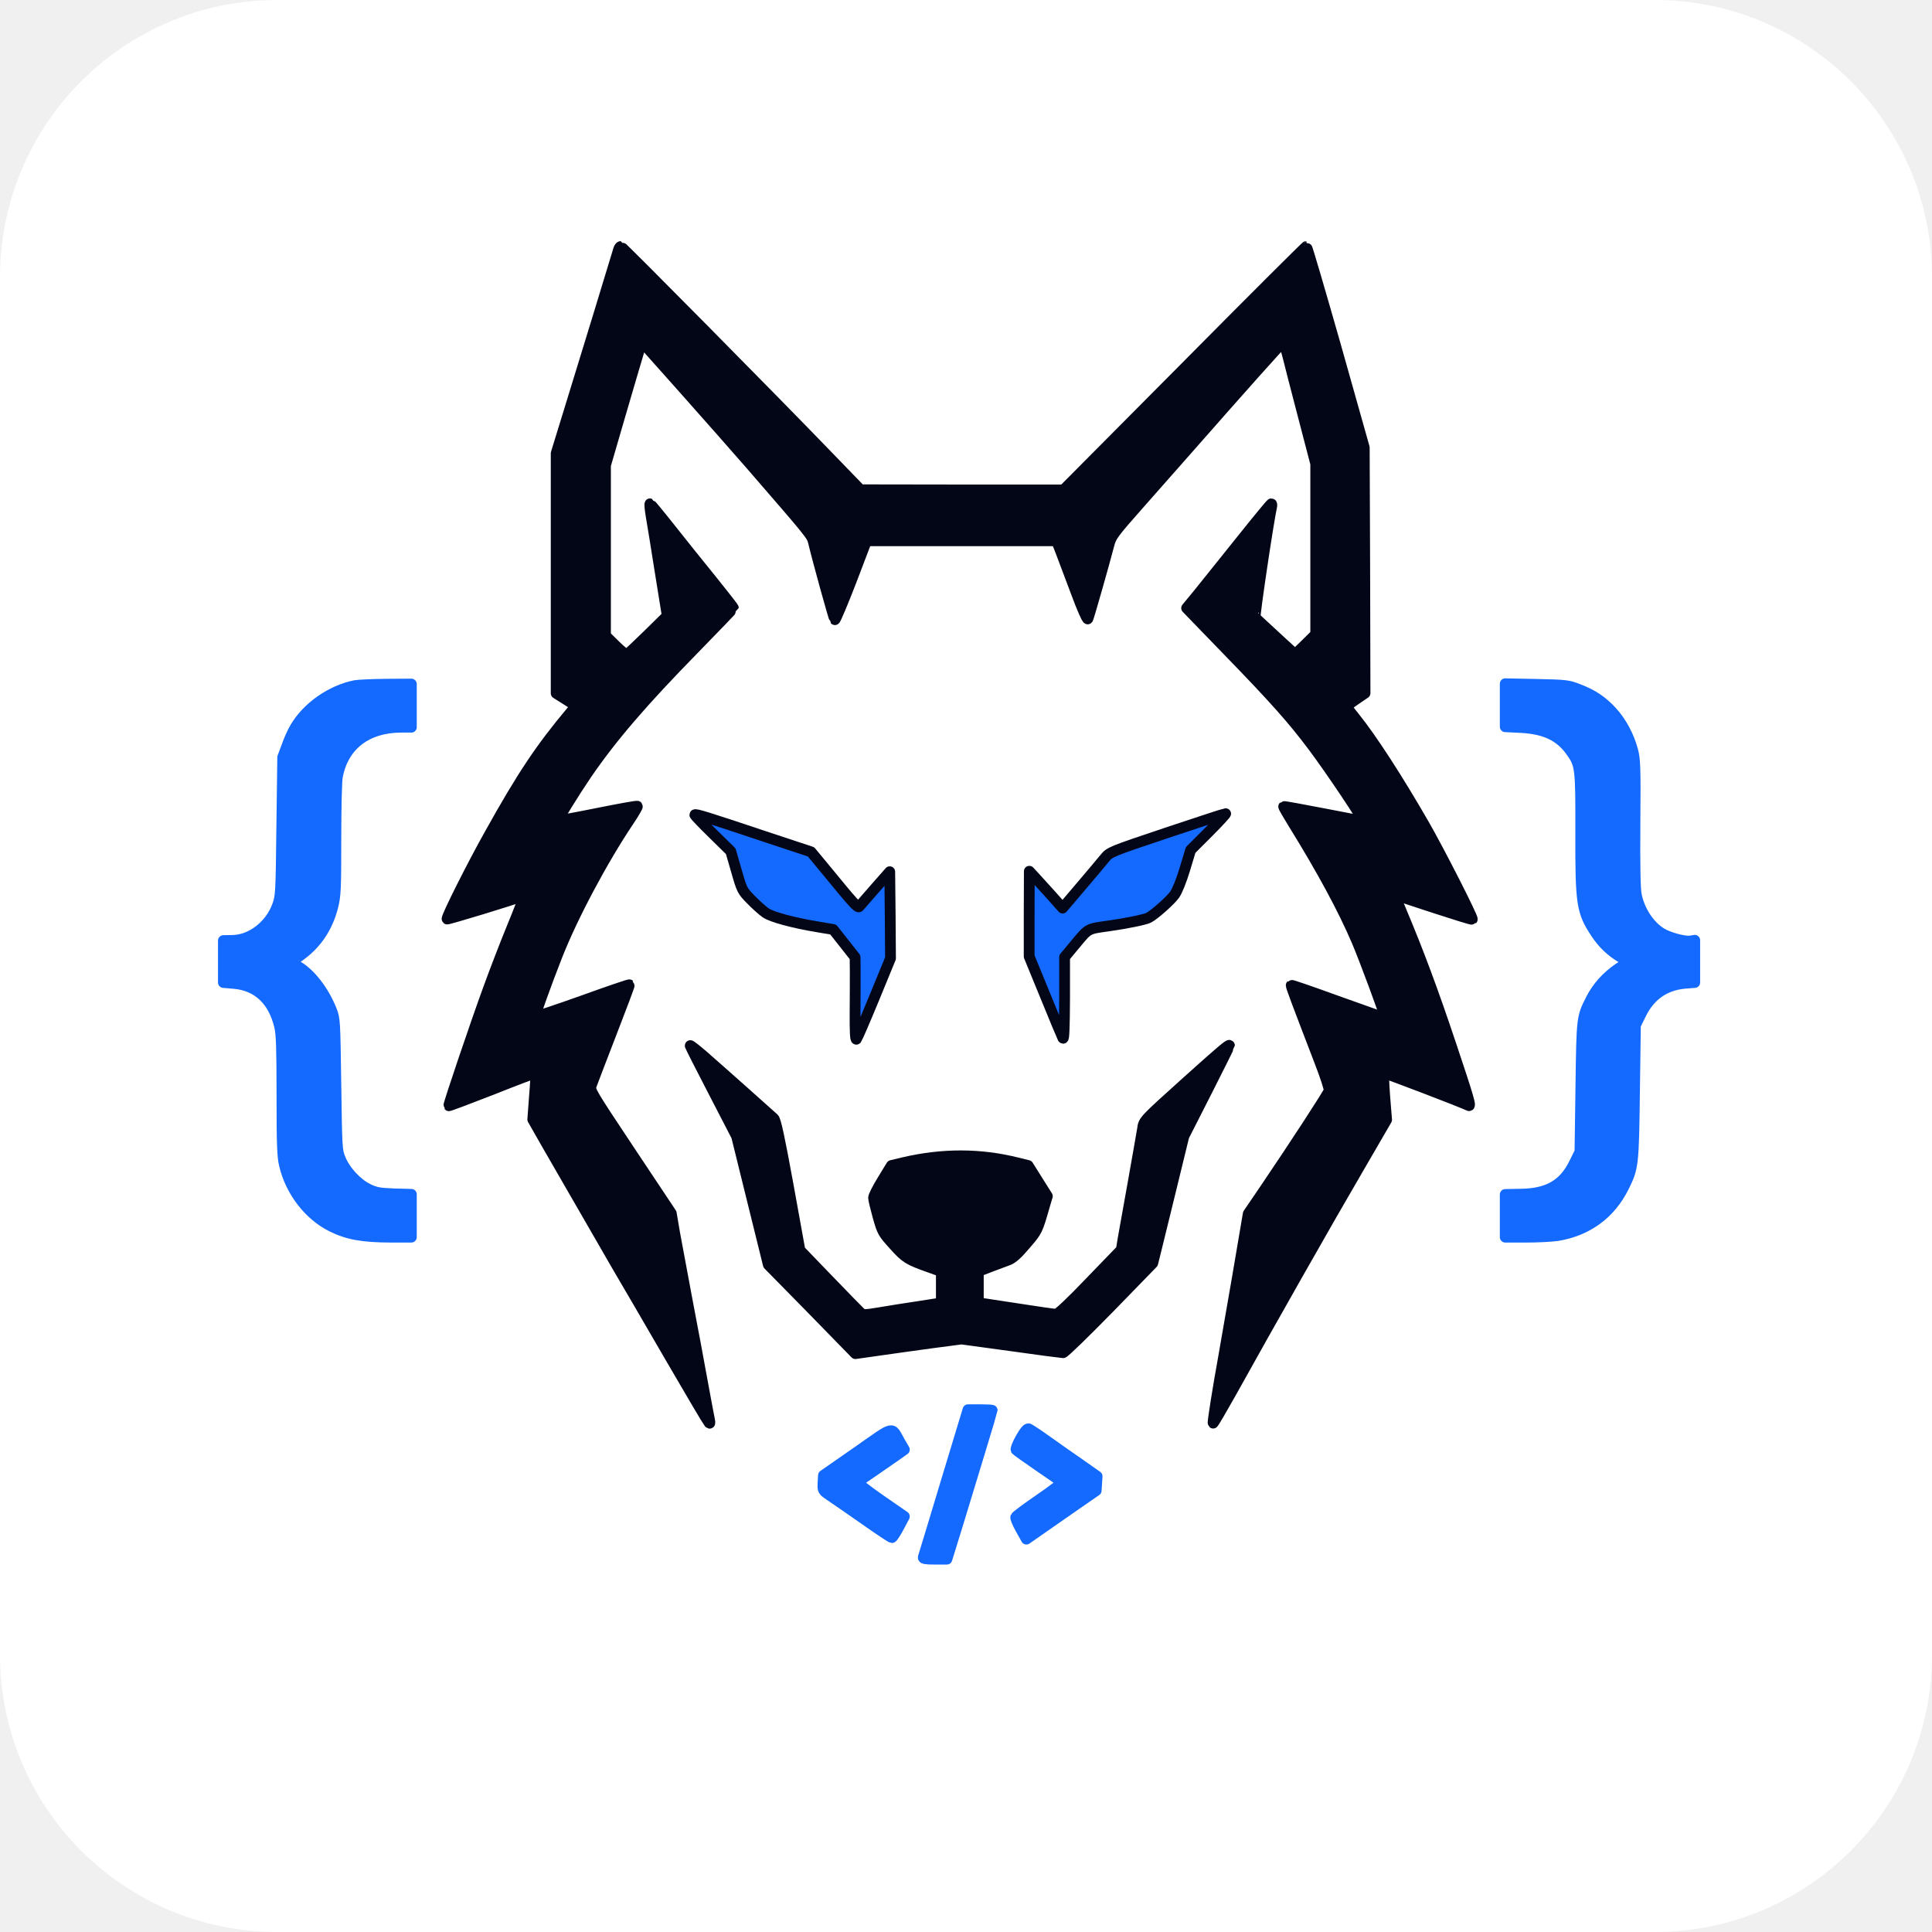
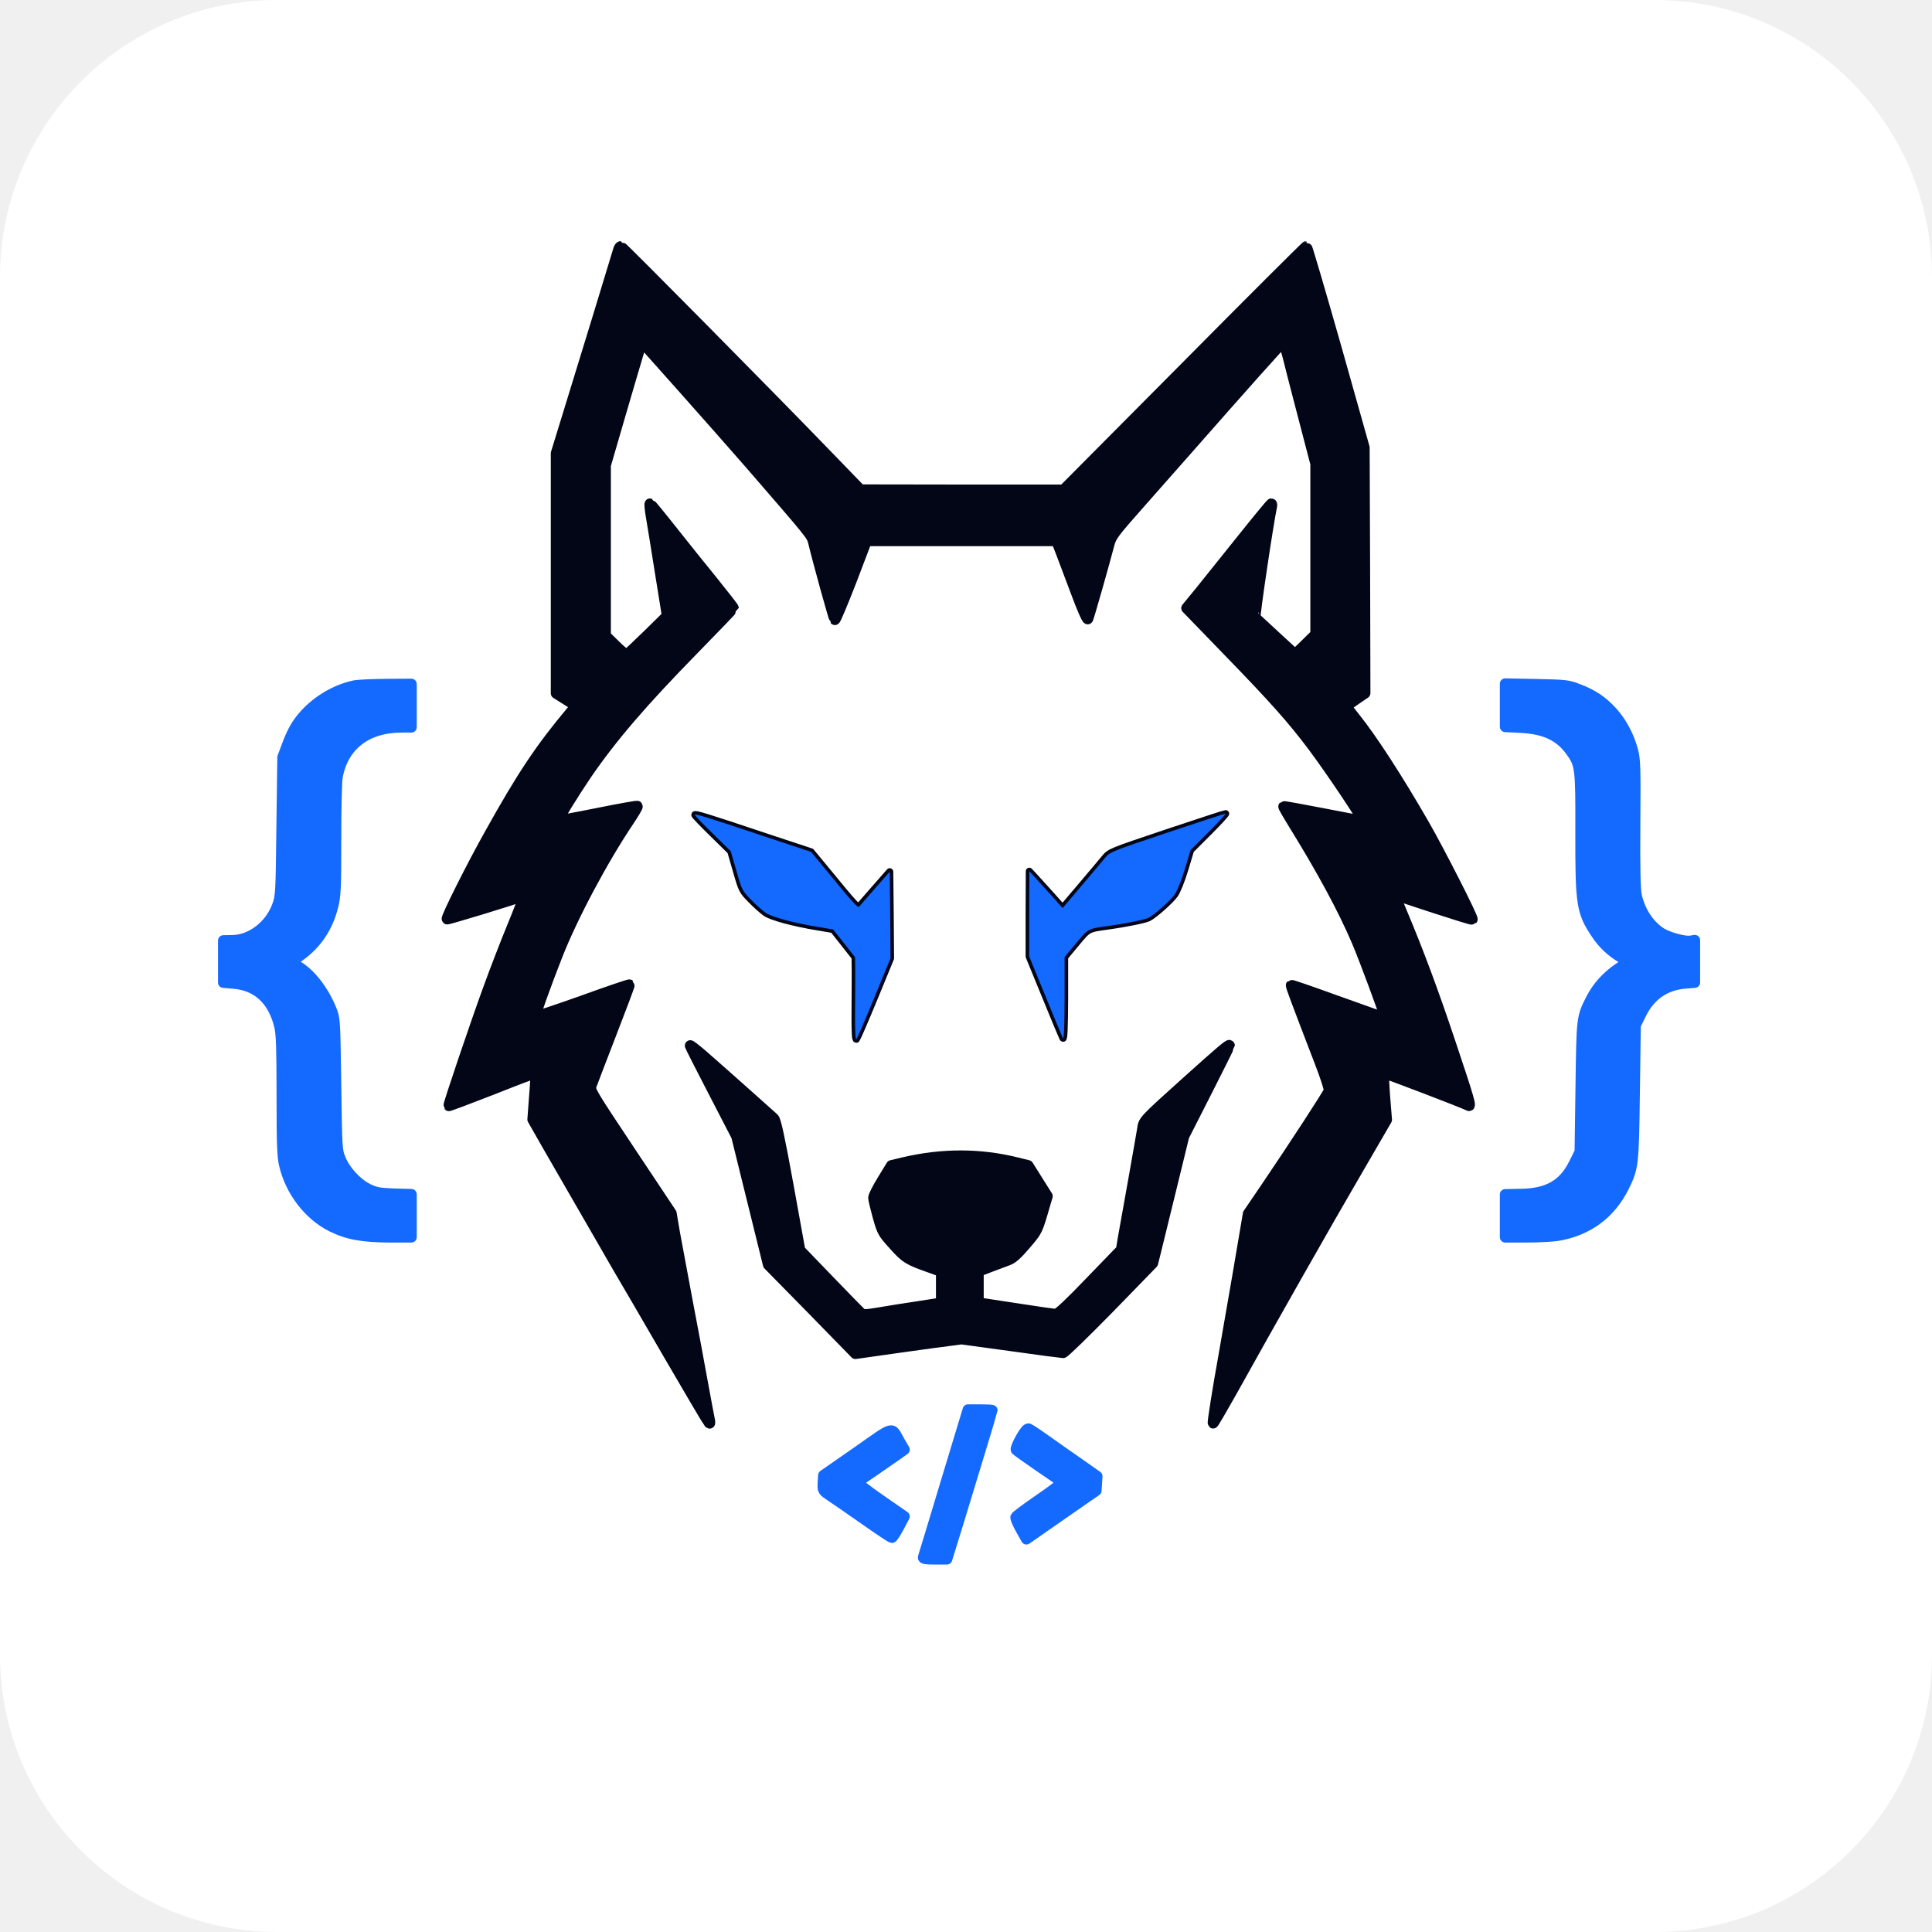
<svg xmlns="http://www.w3.org/2000/svg" version="1.0" width="1254pt" height="1254pt" viewBox="0 0 1254 1254" preserveAspectRatio="xMidYMid meet">
  <style>
  .logo-ink { fill: #020617; stroke: #020617; }
  .logo-blue { fill: #1469FF; stroke: #1469FF; }
-   .logo-eye { fill: #1469FF; stroke: #020617; }
+   .logo-eye { fill: #1469FF; stroke: #020617; stroke-width: 46; paint-order: stroke fill; }
</style>
  <rect width="1254" height="1254" rx="180" fill="#FFFFFF" />
  <g transform="translate(0,1254) scale(0.1,-0.1)" stroke-width="70" stroke-linejoin="round">
    <path class="logo-ink" d="M4016 10923 c-18 -62 -243 -797 -317 -1036 l-89 -289 0 -779 0 -779 65 -41 65 -41 -31 -36 c-201 -240 -320 -418 -531 -797 -114 -203 -284 -542 -276 -550 4 -4 425 124 476 145 15 7 22 6 22 -2 0 -6 -34 -95 -76 -197 -42 -102 -110 -278 -151 -391 -87 -237 -264 -762 -260 -767 2 -2 129 46 283 106 153 61 280 109 282 107 1 -2 -2 -71 -9 -153 l-11 -149 97 -170 c54 -93 158 -275 233 -404 74 -129 174 -302 222 -385 49 -82 199 -341 335 -575 136 -234 251 -429 257 -435 6 -7 7 -1 4 15 -3 14 -24 124 -46 245 -22 121 -66 360 -99 530 -32 171 -69 369 -82 440 l-22 130 -265 398 c-258 388 -265 399 -255 430 6 18 65 171 131 342 66 170 119 311 117 313 -2 2 -139 -44 -304 -104 -166 -59 -303 -105 -306 -102 -5 5 65 202 140 393 100 255 295 622 467 878 33 49 57 91 55 94 -3 3 -119 -18 -258 -46 -139 -28 -254 -49 -256 -47 -6 5 98 174 184 301 166 242 364 472 699 814 139 142 254 262 254 265 0 4 -60 80 -132 170 -73 90 -194 240 -268 334 -74 94 -138 171 -141 172 -3 0 0 -35 7 -77 8 -43 34 -207 59 -364 l46 -286 -126 -124 c-70 -68 -131 -126 -137 -128 -5 -2 -39 25 -74 60 l-64 63 0 553 0 553 91 313 c50 171 103 352 118 401 l26 89 271 -304 c149 -167 344 -389 435 -493 396 -457 397 -458 409 -505 31 -129 133 -497 139 -503 3 -4 51 110 106 252 l99 260 617 0 617 0 30 -77 c16 -43 60 -160 98 -260 37 -101 71 -177 75 -170 6 12 107 365 137 482 15 56 28 74 197 265 100 113 235 266 301 341 370 421 627 709 633 709 4 0 19 -48 34 -107 15 -60 42 -166 61 -238 19 -71 52 -201 75 -288 l41 -157 0 -554 0 -553 -67 -66 -67 -65 -125 115 c-69 64 -130 120 -134 124 -7 5 84 616 107 722 2 9 1 17 -2 17 -4 -1 -90 -105 -192 -233 -102 -127 -224 -280 -271 -338 l-87 -106 270 -279 c301 -310 418 -442 551 -619 121 -162 337 -485 324 -485 -2 0 -118 22 -258 49 -140 27 -255 48 -257 46 -2 -2 27 -52 64 -112 184 -297 323 -554 412 -763 47 -110 182 -473 182 -491 0 -4 -24 0 -52 11 -29 10 -165 59 -303 108 -137 50 -252 89 -254 87 -3 -4 33 -100 186 -498 36 -93 63 -176 60 -186 -4 -18 -223 -354 -408 -627 l-117 -172 -71 -418 c-40 -231 -81 -466 -91 -524 -33 -181 -70 -413 -66 -417 2 -2 54 87 117 199 246 443 636 1130 818 1441 l191 329 -12 149 c-6 82 -9 151 -6 154 4 4 523 -195 549 -210 20 -13 5 40 -115 398 -116 347 -210 599 -320 860 -25 59 -43 107 -39 107 3 0 116 -36 250 -81 135 -44 247 -79 249 -76 8 7 -216 447 -314 617 -170 295 -337 553 -447 690 -30 37 -55 70 -55 73 0 4 27 25 60 47 l60 41 -2 797 -3 797 -184 653 c-102 358 -188 652 -192 652 -4 0 -360 -355 -791 -790 l-785 -790 -659 0 -659 1 -210 217 c-348 361 -1338 1362 -1346 1362 -4 0 -10 -8 -13 -17z" />
    <path class="logo-blue" d="M2305 8090 c-156 -31 -312 -141 -389 -273 -16 -26 -40 -80 -54 -120 l-27 -72 -6 -450 c-5 -436 -6 -452 -28 -513 -47 -130 -171 -225 -293 -226 l-58 -1 0 -136 0 -136 69 -6 c153 -13 256 -110 296 -279 12 -50 15 -144 15 -448 0 -310 3 -398 16 -450 40 -172 159 -327 308 -401 103 -51 199 -68 379 -69 l137 0 0 139 0 139 -112 3 c-99 4 -120 8 -170 32 -73 36 -149 119 -179 195 -23 55 -23 70 -29 482 -6 417 -6 426 -29 484 -51 129 -144 246 -229 290 -18 9 -32 18 -32 20 0 1 27 22 61 46 105 77 175 182 209 315 18 71 20 111 20 435 0 198 4 381 10 410 38 203 191 320 415 320 l65 0 0 140 0 140 -162 -1 c-90 -1 -181 -5 -203 -9z" />
    <path class="logo-blue" d="M9770 7962 l0 -139 103 -5 c156 -9 252 -54 324 -155 62 -87 64 -106 63 -524 -1 -470 6 -516 101 -659 43 -65 97 -116 163 -155 l47 -28 -64 -42 c-78 -53 -139 -121 -179 -199 -61 -121 -61 -116 -67 -572 l-6 -420 -38 -77 c-68 -137 -170 -196 -347 -198 l-100 -2 0 -139 0 -138 138 0 c75 0 165 5 200 10 195 32 344 141 431 316 62 126 64 139 70 615 l6 435 38 77 c59 118 155 184 284 195 l63 5 0 137 0 137 -29 -5 c-39 -5 -143 23 -189 52 -78 49 -140 144 -161 246 -8 38 -11 187 -9 465 3 366 1 417 -15 475 -25 94 -75 186 -135 251 -63 68 -123 109 -217 145 -66 26 -81 28 -272 32 l-203 4 0 -140z" />
    <path class="logo-eye" d="M4510 7251 c0 -4 52 -59 117 -122 l116 -114 37 -128 c36 -126 38 -129 96 -188 32 -33 75 -71 94 -84 39 -27 179 -65 337 -91 l101 -17 71 -90 71 -90 1 -86 c0 -47 0 -169 -1 -271 -1 -122 2 -182 9 -175 5 6 57 126 115 267 l106 258 -2 281 -3 281 -95 -108 c-52 -59 -98 -112 -103 -118 -8 -12 -37 19 -203 222 l-110 133 -299 99 c-382 128 -455 150 -455 141z" />
    <path class="logo-eye" d="M7575 7135 c-369 -124 -370 -124 -405 -166 -19 -24 -89 -106 -154 -183 l-119 -140 -71 80 c-39 43 -88 97 -108 119 l-37 40 -1 -277 0 -276 105 -256 c57 -141 109 -264 114 -274 7 -12 10 69 11 255 l0 271 75 90 c81 97 74 93 210 112 114 16 237 41 260 53 36 18 141 111 169 150 16 22 44 91 66 164 l38 126 119 119 c65 65 113 118 108 117 -6 0 -176 -56 -380 -124z" />
    <path class="logo-ink" d="M4480 5753 c0 -4 68 -138 151 -298 l150 -290 103 -417 103 -417 283 -288 282 -289 162 23 c88 13 243 34 344 48 l183 24 322 -44 c177 -25 329 -45 337 -45 9 0 143 131 299 290 l283 291 18 72 c10 40 55 225 101 412 l83 340 148 291 c81 160 148 294 148 298 0 11 -63 -43 -270 -229 -289 -260 -287 -258 -294 -312 -4 -27 -32 -183 -61 -348 -30 -165 -59 -331 -66 -369 l-11 -68 -202 -209 c-127 -133 -208 -209 -221 -209 -11 -1 -129 16 -262 37 l-243 37 0 102 0 102 78 30 c42 16 94 35 115 43 28 10 60 38 114 102 78 91 75 86 126 263 l15 50 -63 100 -62 99 -69 17 c-243 61 -489 61 -743 1 l-75 -18 -58 -95 c-32 -52 -58 -103 -58 -115 0 -11 14 -66 29 -122 28 -99 32 -106 103 -184 76 -85 92 -95 233 -145 l75 -27 0 -102 0 -102 -147 -23 c-82 -12 -195 -30 -253 -40 -96 -16 -107 -16 -124 -1 -10 9 -103 104 -206 211 l-188 195 -76 420 c-57 313 -81 424 -94 436 -37 34 -390 348 -464 412 -43 37 -78 64 -78 60z" />
    <path class="logo-blue" d="M6140 2918 c-78 -260 -145 -479 -147 -485 -4 -10 15 -13 74 -13 l79 0 69 223 c86 281 225 739 225 743 0 2 -35 4 -78 4 l-79 0 -143 -472z" />
    <path class="logo-blue" d="M5565 3117 l-220 -153 -3 -50 c-2 -49 -2 -49 50 -84 29 -19 128 -88 220 -152 92 -65 172 -118 177 -118 4 0 25 31 45 69 l36 68 -156 108 c-85 59 -152 111 -147 115 4 4 53 38 108 75 55 38 121 84 147 102 l48 34 -28 48 c-60 105 -28 112 -277 -62z" />
    <path class="logo-blue" d="M6626 3206 c-21 -37 -34 -70 -31 -76 3 -5 70 -52 148 -106 78 -53 146 -100 150 -104 4 -4 -60 -54 -144 -111 -83 -57 -153 -109 -156 -116 -3 -6 12 -41 32 -77 l37 -66 96 67 c53 37 156 108 227 158 l130 90 3 47 3 46 -118 83 c-65 45 -162 113 -215 151 -53 38 -104 71 -111 74 -10 3 -26 -16 -51 -60z" />
  </g>
</svg>
